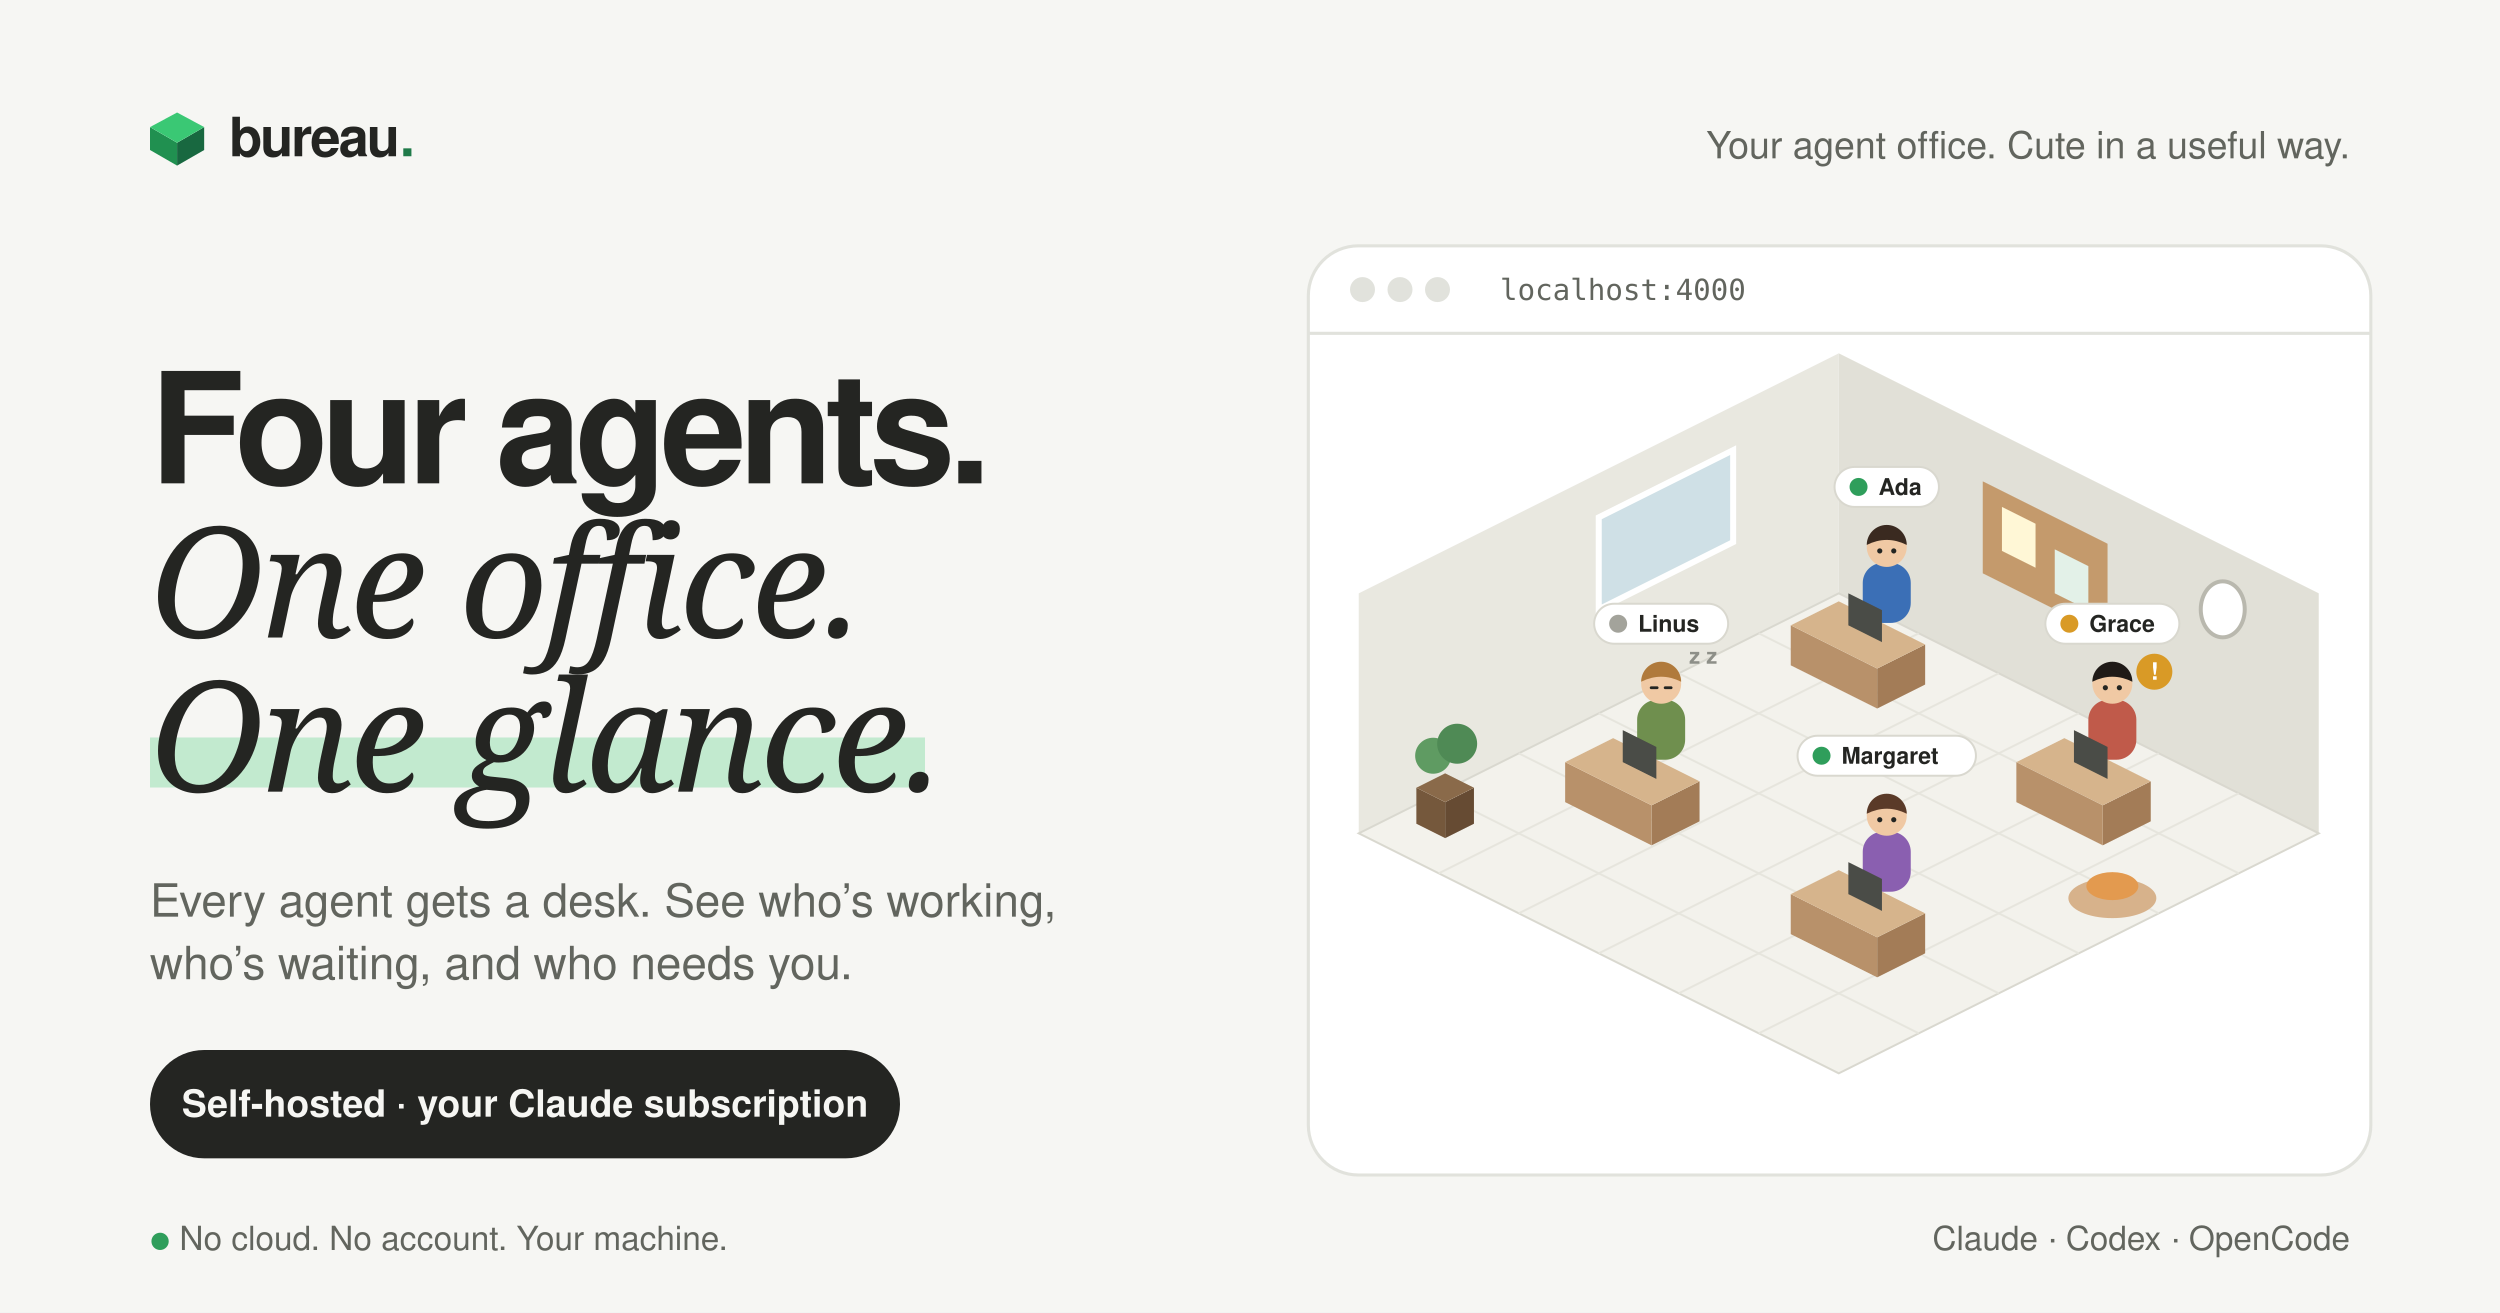
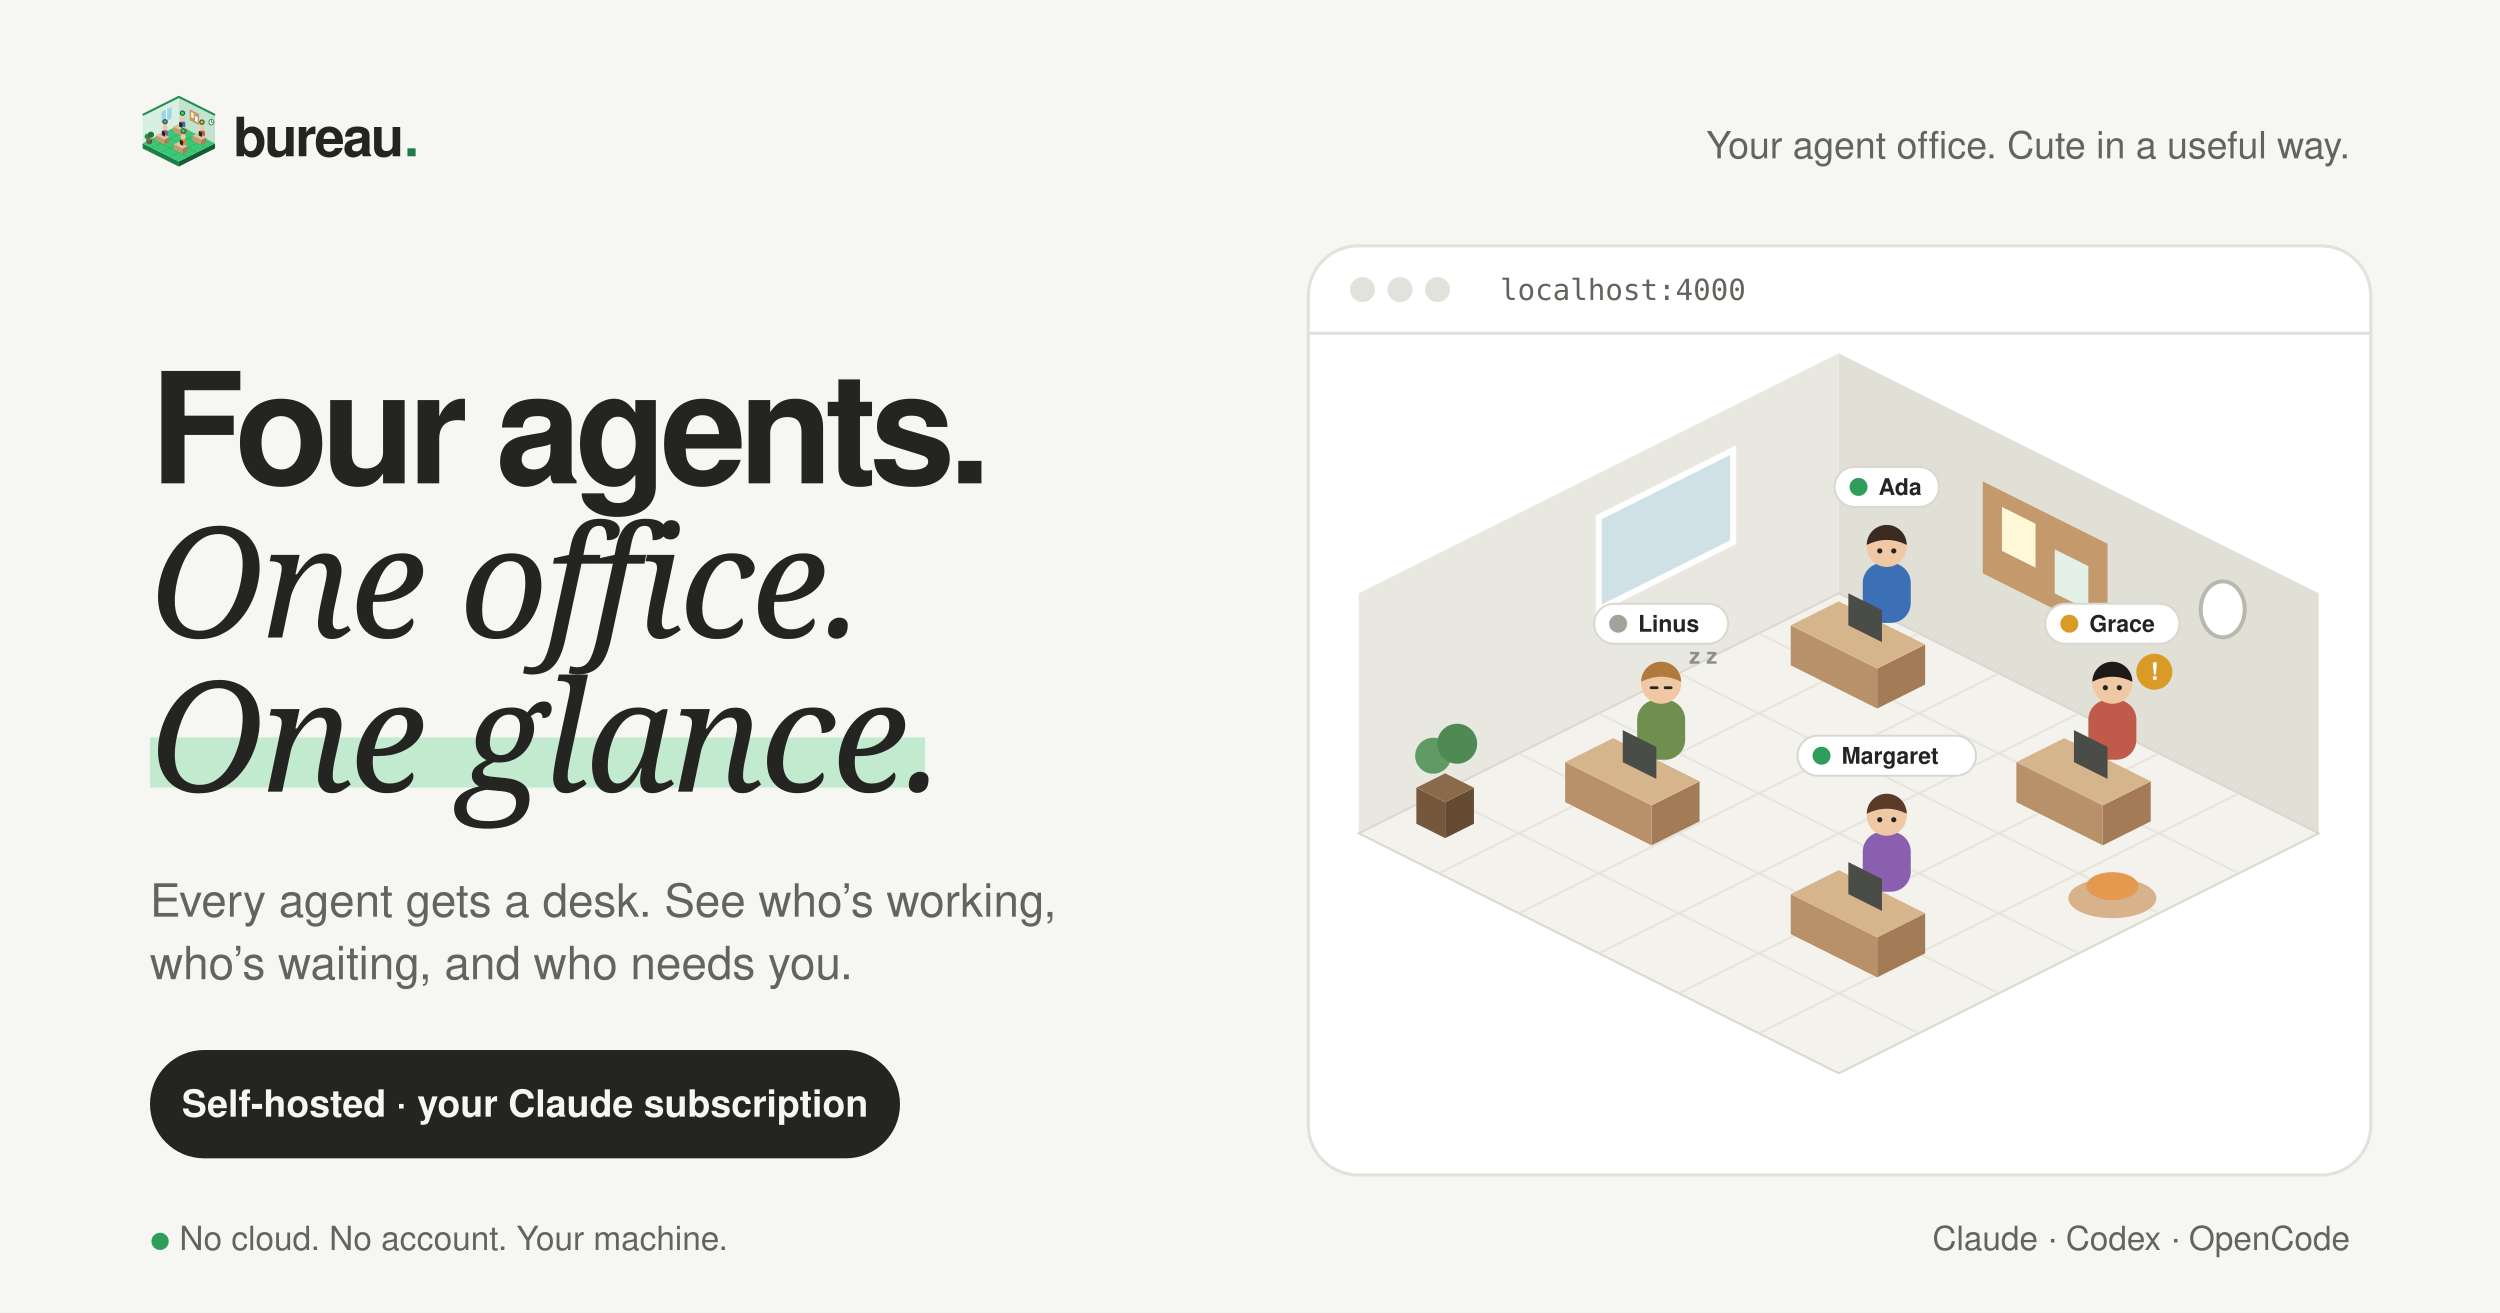
<svg xmlns="http://www.w3.org/2000/svg" width="1200" height="630" viewBox="0 0 1200 630">
  <rect width="1200" height="630" fill="#f6f6f3" />
-   <g transform="translate(72 52)">
-     <polygon points="0,9 13,16.5 13,27.5 0,20" fill="#209050" />
-     <polygon points="26,9 13,16.5 13,27.5 26,20" fill="#186840" />
-     <polygon points="13,2 26,9 13,16.5 0,9" fill="#3AC874" />
-     <text x="38" y="23" font-family="'Helvetica Neue', Helvetica, Arial, sans-serif" font-size="26" font-weight="800" letter-spacing="-1" fill="#242522">bureau<tspan fill="#1f7a49">.</tspan>
+   <g transform="translate(66 44)">
+     <g transform="scale(0.62)">
+       <polygon points="4,40 32,26 32,4 4,18" fill="#d9efe1" />
+       <polygon points="32,26 60,40 60,18 32,4" fill="#c4e3cf" />
+       <polyline points="4,18 32,4 60,18" fill="none" stroke="#209050" stroke-width="1.6" stroke-linejoin="round" />
+       <polygon points="26.4,20.8 18.56,24.72 18.56,15.72 26.4,11.8" fill="#9fd3e6" />
+       <line x1="22.48" y1="22.76" x2="22.48" y2="13.76" stroke="#ffffff" stroke-width="0.8" />
+       <polygon points="40.4,22.2 47.68,25.84 47.68,17.34 40.4,13.7" fill="#c49a6c" />
+       <polygon points="41.52,19.76 43.48,20.74 43.48,16.74 41.52,15.76" fill="#fff4c2" />
+       <polygon points="44.6,22.8 46.56,23.78 46.56,19.78 44.6,18.8" fill="#ffffff" />
+       <ellipse cx="57.2" cy="23.6" rx="1.9" ry="2.2" fill="#ffffff" stroke="#209050" stroke-width="0.7" />
+       <path d="M57.2 23.6 v-1.4 M57.2 23.6 l1 0.5" stroke="#242522" stroke-width="0.45" stroke-linecap="round" />
+       <polygon points="4,40 32,54 32,58 4,44" fill="#1d7d48" />
+       <polygon points="60,40 32,54 32,58 60,44" fill="#145c35" />
+       <polygon points="32,26 60,40 32,54 4,40" fill="#3AC874" />
+       <line x1="39" y1="29.5" x2="11" y2="43.5" stroke="#33b267" stroke-width="0.6" />
+       <line x1="25" y1="29.5" x2="53" y2="43.5" stroke="#33b267" stroke-width="0.6" />
+       <line x1="46" y1="33" x2="18" y2="47" stroke="#33b267" stroke-width="0.6" />
+       <line x1="18" y1="33" x2="46" y2="47" stroke="#33b267" stroke-width="0.6" />
+       <line x1="53" y1="36.5" x2="25" y2="50.5" stroke="#33b267" stroke-width="0.6" />
+       <line x1="11" y1="36.5" x2="39" y2="50.5" stroke="#33b267" stroke-width="0.6" />
+       <rect x="32.5" y="22.8" width="4.6" height="5.4" rx="2" fill="#3b6fb6" />
+       <circle cx="34.8" cy="21.2" r="2.1" fill="#f0c9a4" />
+       <polygon points="38.16,28.44 34.24,30.4 34.24,34.4 38.16,32.44" fill="#a97f55" />
+       <polygon points="27.52,27.04 34.24,30.4 34.24,34.4 27.52,31.04" fill="#c49a6c" />
+       <polygon points="31.44,25.08 38.16,28.44 34.24,30.4 27.52,27.04" fill="#e2c29b" />
+       <polygon points="32.28,26.9 34.8,28.16 34.8,24.66 32.28,23.4" fill="#242522" />
+       <circle cx="34.8" cy="16.6" r="1.7" fill="#2fd27a" stroke="#145c35" stroke-width="0.8" />
+       <rect x="47.62" y="29.8" width="4.6" height="5.4" rx="2" fill="#c05a4a" />
+       <circle cx="49.92" cy="28.2" r="2.1" fill="#f0c9a4" />
+       <polygon points="53.28,35.44 49.36,37.4 49.36,41.4 53.28,39.44" fill="#a97f55" />
+       <polygon points="42.64,34.04 49.36,37.4 49.36,41.4 42.64,38.04" fill="#c49a6c" />
+       <polygon points="46.56,32.08 53.28,35.44 49.36,37.4 42.64,34.04" fill="#e2c29b" />
+       <polygon points="47.4,33.9 49.92,35.16 49.92,31.66 47.4,30.4" fill="#242522" />
+       <circle cx="49.92" cy="23.6" r="1.7" fill="#f2a922" stroke="#145c35" stroke-width="0.8" />
+       <rect x="19.06" y="29.52" width="4.6" height="5.4" rx="2" fill="#8a5fb0" />
+       <circle cx="21.36" cy="27.92" r="2.1" fill="#f0c9a4" />
+       <polygon points="24.72,35.16 20.8,37.12 20.8,41.12 24.72,39.16" fill="#a97f55" />
+       <polygon points="14.08,33.76 20.8,37.12 20.8,41.12 14.08,37.76" fill="#c49a6c" />
+       <polygon points="18,31.8 24.72,35.16 20.8,37.12 14.08,33.76" fill="#e2c29b" />
+       <polygon points="18.84,33.62 21.36,34.88 21.36,31.38 18.84,30.12" fill="#242522" />
+       <circle cx="21.36" cy="23.32" r="1.7" fill="#7d8a82" stroke="#145c35" stroke-width="0.8" />
+       <rect x="33.06" y="36.52" width="4.6" height="5.4" rx="2" fill="#e0864a" />
+       <circle cx="35.36" cy="34.92" r="2.1" fill="#f0c9a4" />
+       <polygon points="38.72,42.16 34.8,44.12 34.8,48.12 38.72,46.16" fill="#a97f55" />
+       <polygon points="28.08,40.76 34.8,44.12 34.8,48.12 28.08,44.76" fill="#c49a6c" />
+       <polygon points="32,38.8 38.72,42.16 34.8,44.12 28.08,40.76" fill="#e2c29b" />
+       <polygon points="32.84,40.62 35.36,41.88 35.36,38.38 32.84,37.12" fill="#242522" />
+       <circle cx="35.36" cy="30.32" r="1.7" fill="#2fd27a" stroke="#145c35" stroke-width="0.8" />
+       <polygon points="11.28,36.72 9.04,37.84 9.04,40.84 11.28,39.72" fill="#664b33" />
+       <polygon points="6.8,36.72 9.04,37.84 9.04,40.84 6.8,39.72" fill="#75583c" />
+       <polygon points="9.04,35.6 11.28,36.72 9.04,37.84 6.8,36.72" fill="#8a6a4a" />
+       <circle cx="7.64" cy="34.72" r="2.2" fill="#2f8a4f" />
+       <circle cx="10.44" cy="33.32" r="2.4" fill="#246f3f" />
+     </g>
+     <text x="46" y="31" font-family="'Helvetica Neue', Helvetica, Arial, sans-serif" font-size="26" font-weight="800" letter-spacing="-1" fill="#242522">bureau<tspan fill="#1f7a49">.</tspan>
    </text>
  </g>
  <text x="1128" y="76" text-anchor="end" font-family="'Helvetica Neue', Helvetica, Arial, sans-serif" font-size="18" fill="#62655e">Your agent office. Cute in a useful way.</text>
  <text font-family="'Helvetica Neue', Helvetica, Arial, sans-serif" font-size="74" font-weight="800" letter-spacing="-3.6" fill="#242522">
    <tspan x="72" y="232">Four agents.</tspan>
  </text>
  <rect x="72" y="354" width="372" height="24" fill="rgba(58,200,116,0.28)" />
  <text font-family="Georgia, serif" font-style="italic" font-size="74" letter-spacing="-1.6" fill="#242522">
    <tspan x="72" y="306">One office.</tspan>
    <tspan x="72" y="380">One glance.</tspan>
  </text>
  <text font-family="'Helvetica Neue', Helvetica, Arial, sans-serif" font-size="22" fill="#62655e">
    <tspan x="72" y="440">Every agent gets a desk. See who’s working,</tspan>
    <tspan x="72" y="470">who’s waiting, and who needs you.</tspan>
  </text>
  <rect x="72" y="504" width="360" height="52" rx="26" fill="#242522" />
  <text x="252" y="536" text-anchor="middle" font-family="'Helvetica Neue', Helvetica, Arial, sans-serif" font-size="18" font-weight="600" fill="#f6f6f3">Self-hosted · your Claude subscription</text>
  <rect x="628" y="118" width="510" height="446" rx="24" fill="#ffffff" stroke="#e1e2dc" stroke-width="1.5" />
  <line x1="628" y1="160" x2="1138" y2="160" stroke="#e1e2dc" stroke-width="1.5" />
  <circle cx="654" cy="139" r="6" fill="#e1e2dc" />
  <circle cx="672" cy="139" r="6" fill="#e1e2dc" />
  <circle cx="690" cy="139" r="6" fill="#e1e2dc" />
  <text x="720" y="144" font-family="Menlo, monospace" font-size="14" fill="#62655e">localhost:4000</text>
  <g transform="translate(633 160) scale(0.96)">
    <g transform="translate(-20 -10)">
      <g>
        <polygon points="40.0,260.0 280.0,140.0 280.0,20.0 40.0,140.0" fill="#e9e8e0" />
        <polygon points="280.0,140.0 520.0,260.0 520.0,140.0 280.0,20.0" fill="#e1e0d7" />
        <polygon points="227.2,114.4 160.0,148.0 160.0,102.0 227.2,68.4" fill="#cfe0e6" stroke="#ffffff" stroke-width="3" />
        <polygon points="352.0,130.0 414.4,161.2 414.4,115.2 352.0,84.0" fill="#c49a6c" />
        <polygon points="361.6,118.8 378.4,127.2 378.4,105.2 361.6,96.8" fill="#fff7d6" />
        <polygon points="388.0,140.0 404.8,148.4 404.8,126.4 388.0,118.0" fill="#e3f1e8" />
        <ellipse cx="472" cy="148" rx="11" ry="14" fill="#ffffff" stroke="#b9b8ae" stroke-width="2" />
        <polygon points="280.0,140.0 520.0,260.0 280.0,380.0 40.0,260.0" fill="#f3f2ec" stroke="#d9d8cf" />
        <g stroke="#e6e5dd">
          <line x1="320" y1="160" x2="80" y2="280" />
          <line x1="240" y1="160" x2="480" y2="280" />
        </g>
        <g stroke="#e6e5dd">
          <line x1="360" y1="180" x2="120" y2="300" />
          <line x1="200" y1="180" x2="440" y2="300" />
        </g>
        <g stroke="#e6e5dd">
          <line x1="400" y1="200" x2="160" y2="320" />
          <line x1="160" y1="200" x2="400" y2="320" />
        </g>
        <g stroke="#e6e5dd">
          <line x1="440" y1="220" x2="200" y2="340" />
          <line x1="120" y1="220" x2="360" y2="340" />
        </g>
        <g stroke="#e6e5dd">
          <line x1="480" y1="240" x2="240" y2="360" />
          <line x1="80" y1="240" x2="320" y2="360" />
        </g>
        <g>
          <rect x="292" y="124.8" width="24" height="30" rx="10" fill="#3b6fb6" />
          <circle cx="304" cy="116.8" r="10" fill="#f0c9a4" />
          <path d="M294 115.8 a10 10 0 0 1 20 0 q-10 -5 -20 0z" fill="#3a2a20" />
          <circle cx="300.5" cy="118.8" r="1.3" fill="#242522" />
          <circle cx="307.5" cy="118.8" r="1.3" fill="#242522" />
          <g>
            <polygon points="323.2,165.6 299.2,177.6 299.2,197.6 323.2,185.6" fill="#a37c57" />
            <polygon points="256.0,156.0 299.2,177.6 299.2,197.6 256.0,176.0" fill="#b8916a" />
            <polygon points="280.0,144.0 323.2,165.6 299.2,177.6 256.0,156.0" fill="#d6b48c" />
          </g>
          <polygon points="284.8,156.0 301.6,164.4 301.6,148.4 284.8,140.0" fill="#4a4c47" />
          <g transform="translate(277.9 76.8)">
            <rect width="52.2" height="20" rx="10" fill="#ffffff" stroke="#d9d8cf" />
            <circle cx="12" cy="10" r="4.5" fill="#2f9e5b" class="status-dot status-working" />
            <text x="22" y="14" font-family="-apple-system, BlinkMacSystemFont, 'Helvetica Neue', Helvetica, Arial, sans-serif" font-size="11.5" font-weight="600" fill="#242522">Ada</text>
          </g>
        </g>
        <g>
          <rect x="404.8" y="193.2" width="24" height="30" rx="10" fill="#c05a4a" />
          <circle cx="416.8" cy="185.2" r="10" fill="#f0c9a4" />
          <path d="M406.8 184.2 a10 10 0 0 1 20 0 q-10 -5 -20 0z" fill="#1f1a17" />
          <circle cx="413.3" cy="187.2" r="1.3" fill="#242522" />
          <circle cx="420.3" cy="187.2" r="1.3" fill="#242522" />
          <g>
            <polygon points="436.0,234.0 412.0,246.0 412.0,266.0 436.0,254.0" fill="#a37c57" />
            <polygon points="368.8,224.4 412.0,246.0 412.0,266.0 368.8,244.4" fill="#b8916a" />
            <polygon points="392.8,212.4 436.0,234.0 412.0,246.0 368.8,224.4" fill="#d6b48c" />
          </g>
          <polygon points="397.6,224.4 414.4,232.8 414.4,216.8 397.6,208.4" fill="#4a4c47" />
          <g transform="translate(383.3 145.2)">
            <rect width="67" height="20" rx="10" fill="#ffffff" stroke="#d9d8cf" />
            <circle cx="12" cy="10" r="4.5" fill="#d99a26" class="status-dot status-waiting" />
            <text x="22" y="14" font-family="-apple-system, BlinkMacSystemFont, 'Helvetica Neue', Helvetica, Arial, sans-serif" font-size="11.5" font-weight="600" fill="#242522">Grace</text>
          </g>
          <g transform="translate(437.8 179.2)">
            <circle r="9" fill="#d99a26" />
            <text y="4" text-anchor="middle" font-family="-apple-system, BlinkMacSystemFont, 'Helvetica Neue', Helvetica, Arial, sans-serif" font-size="12" font-weight="800" fill="#ffffff">!</text>
          </g>
        </g>
        <g>
          <rect x="179.2" y="193.2" width="24" height="30" rx="10" fill="#6f8f4e" />
          <circle cx="191.2" cy="185.2" r="10" fill="#f0c9a4" />
          <path d="M181.2 184.2 a10 10 0 0 1 20 0 q-10 -5 -20 0z" fill="#b07a3c" />
          <path d="M186.2 187.2 h3 M193.2 187.2 h3" stroke="#242522" stroke-width="1.4" stroke-linecap="round" />
          <g>
            <polygon points="210.4,234.0 186.4,246.0 186.4,266.0 210.4,254.0" fill="#a37c57" />
            <polygon points="143.2,224.4 186.4,246.0 186.4,266.0 143.2,244.4" fill="#b8916a" />
            <polygon points="167.2,212.4 210.4,234.0 186.4,246.0 143.2,224.4" fill="#d6b48c" />
          </g>
          <polygon points="172.0,224.4 188.8,232.8 188.8,216.8 172.0,208.4" fill="#4a4c47" />
          <g transform="translate(157.7 145.2)">
            <rect width="67" height="20" rx="10" fill="#ffffff" stroke="#d9d8cf" />
            <circle cx="12" cy="10" r="4.5" fill="#a3a39b" class="status-dot status-sleeping" />
            <text x="22" y="14" font-family="-apple-system, BlinkMacSystemFont, 'Helvetica Neue', Helvetica, Arial, sans-serif" font-size="11.5" font-weight="600" fill="#242522">Linus</text>
          </g>
          <text x="205.2" y="175.2" font-family="-apple-system, BlinkMacSystemFont, 'Helvetica Neue', Helvetica, Arial, sans-serif" font-size="11" font-weight="700" fill="#8d8f88">z z</text>
        </g>
        <g>
          <rect x="292" y="259.2" width="24" height="30" rx="10" fill="#8a5fb0" />
          <circle cx="304" cy="251.2" r="10" fill="#f0c9a4" />
          <path d="M294 250.2 a10 10 0 0 1 20 0 q-10 -5 -20 0z" fill="#5a3a28" />
          <circle cx="300.5" cy="253.2" r="1.3" fill="#242522" />
          <circle cx="307.5" cy="253.2" r="1.3" fill="#242522" />
          <g>
            <polygon points="323.2,300.0 299.2,312.0 299.2,332.0 323.2,320.0" fill="#a37c57" />
            <polygon points="256.0,290.4 299.2,312.0 299.2,332.0 256.0,310.4" fill="#b8916a" />
            <polygon points="280.0,278.4 323.2,300.0 299.2,312.0 256.0,290.4" fill="#d6b48c" />
          </g>
          <polygon points="284.8,290.4 301.6,298.8 301.6,282.8 284.8,274.4" fill="#4a4c47" />
          <g transform="translate(259.4 211.2)">
            <rect width="89.2" height="20" rx="10" fill="#ffffff" stroke="#d9d8cf" />
            <circle cx="12" cy="10" r="4.5" fill="#2f9e5b" class="status-dot status-working" />
            <text x="22" y="14" font-family="-apple-system, BlinkMacSystemFont, 'Helvetica Neue', Helvetica, Arial, sans-serif" font-size="11.5" font-weight="600" fill="#242522">Margaret</text>
          </g>
        </g>
        <g>
          <polygon points="97.6,237.2 83.2,244.4 83.2,262.4 97.6,255.2" fill="#664b33" />
          <polygon points="68.8,237.2 83.2,244.4 83.2,262.4 68.8,255.2" fill="#75583c" />
          <polygon points="83.2,230.0 97.6,237.2 83.2,244.4 68.8,237.2" fill="#8a6a4a" />
        </g>
        <circle cx="77.2" cy="221.2" r="9" fill="#5f9b62" />
        <circle cx="89.2" cy="215.2" r="10" fill="#4f8a55" />
        <ellipse cx="416.8" cy="292.4" rx="22" ry="10" fill="#d7b28b" />
        <ellipse cx="416.8" cy="286.4" rx="13" ry="7" fill="#e39a4f" />
      </g>
    </g>
  </g>
  <text x="72" y="600" font-family="'Helvetica Neue', Helvetica, Arial, sans-serif" font-size="16" fill="#62655e">
    <tspan fill="#2f9e5b">●</tspan> No cloud. No account. Your machine.</text>
  <text x="1128" y="600" text-anchor="end" font-family="'Helvetica Neue', Helvetica, Arial, sans-serif" font-size="16" fill="#62655e">Claude · Codex · OpenCode</text>
</svg>
